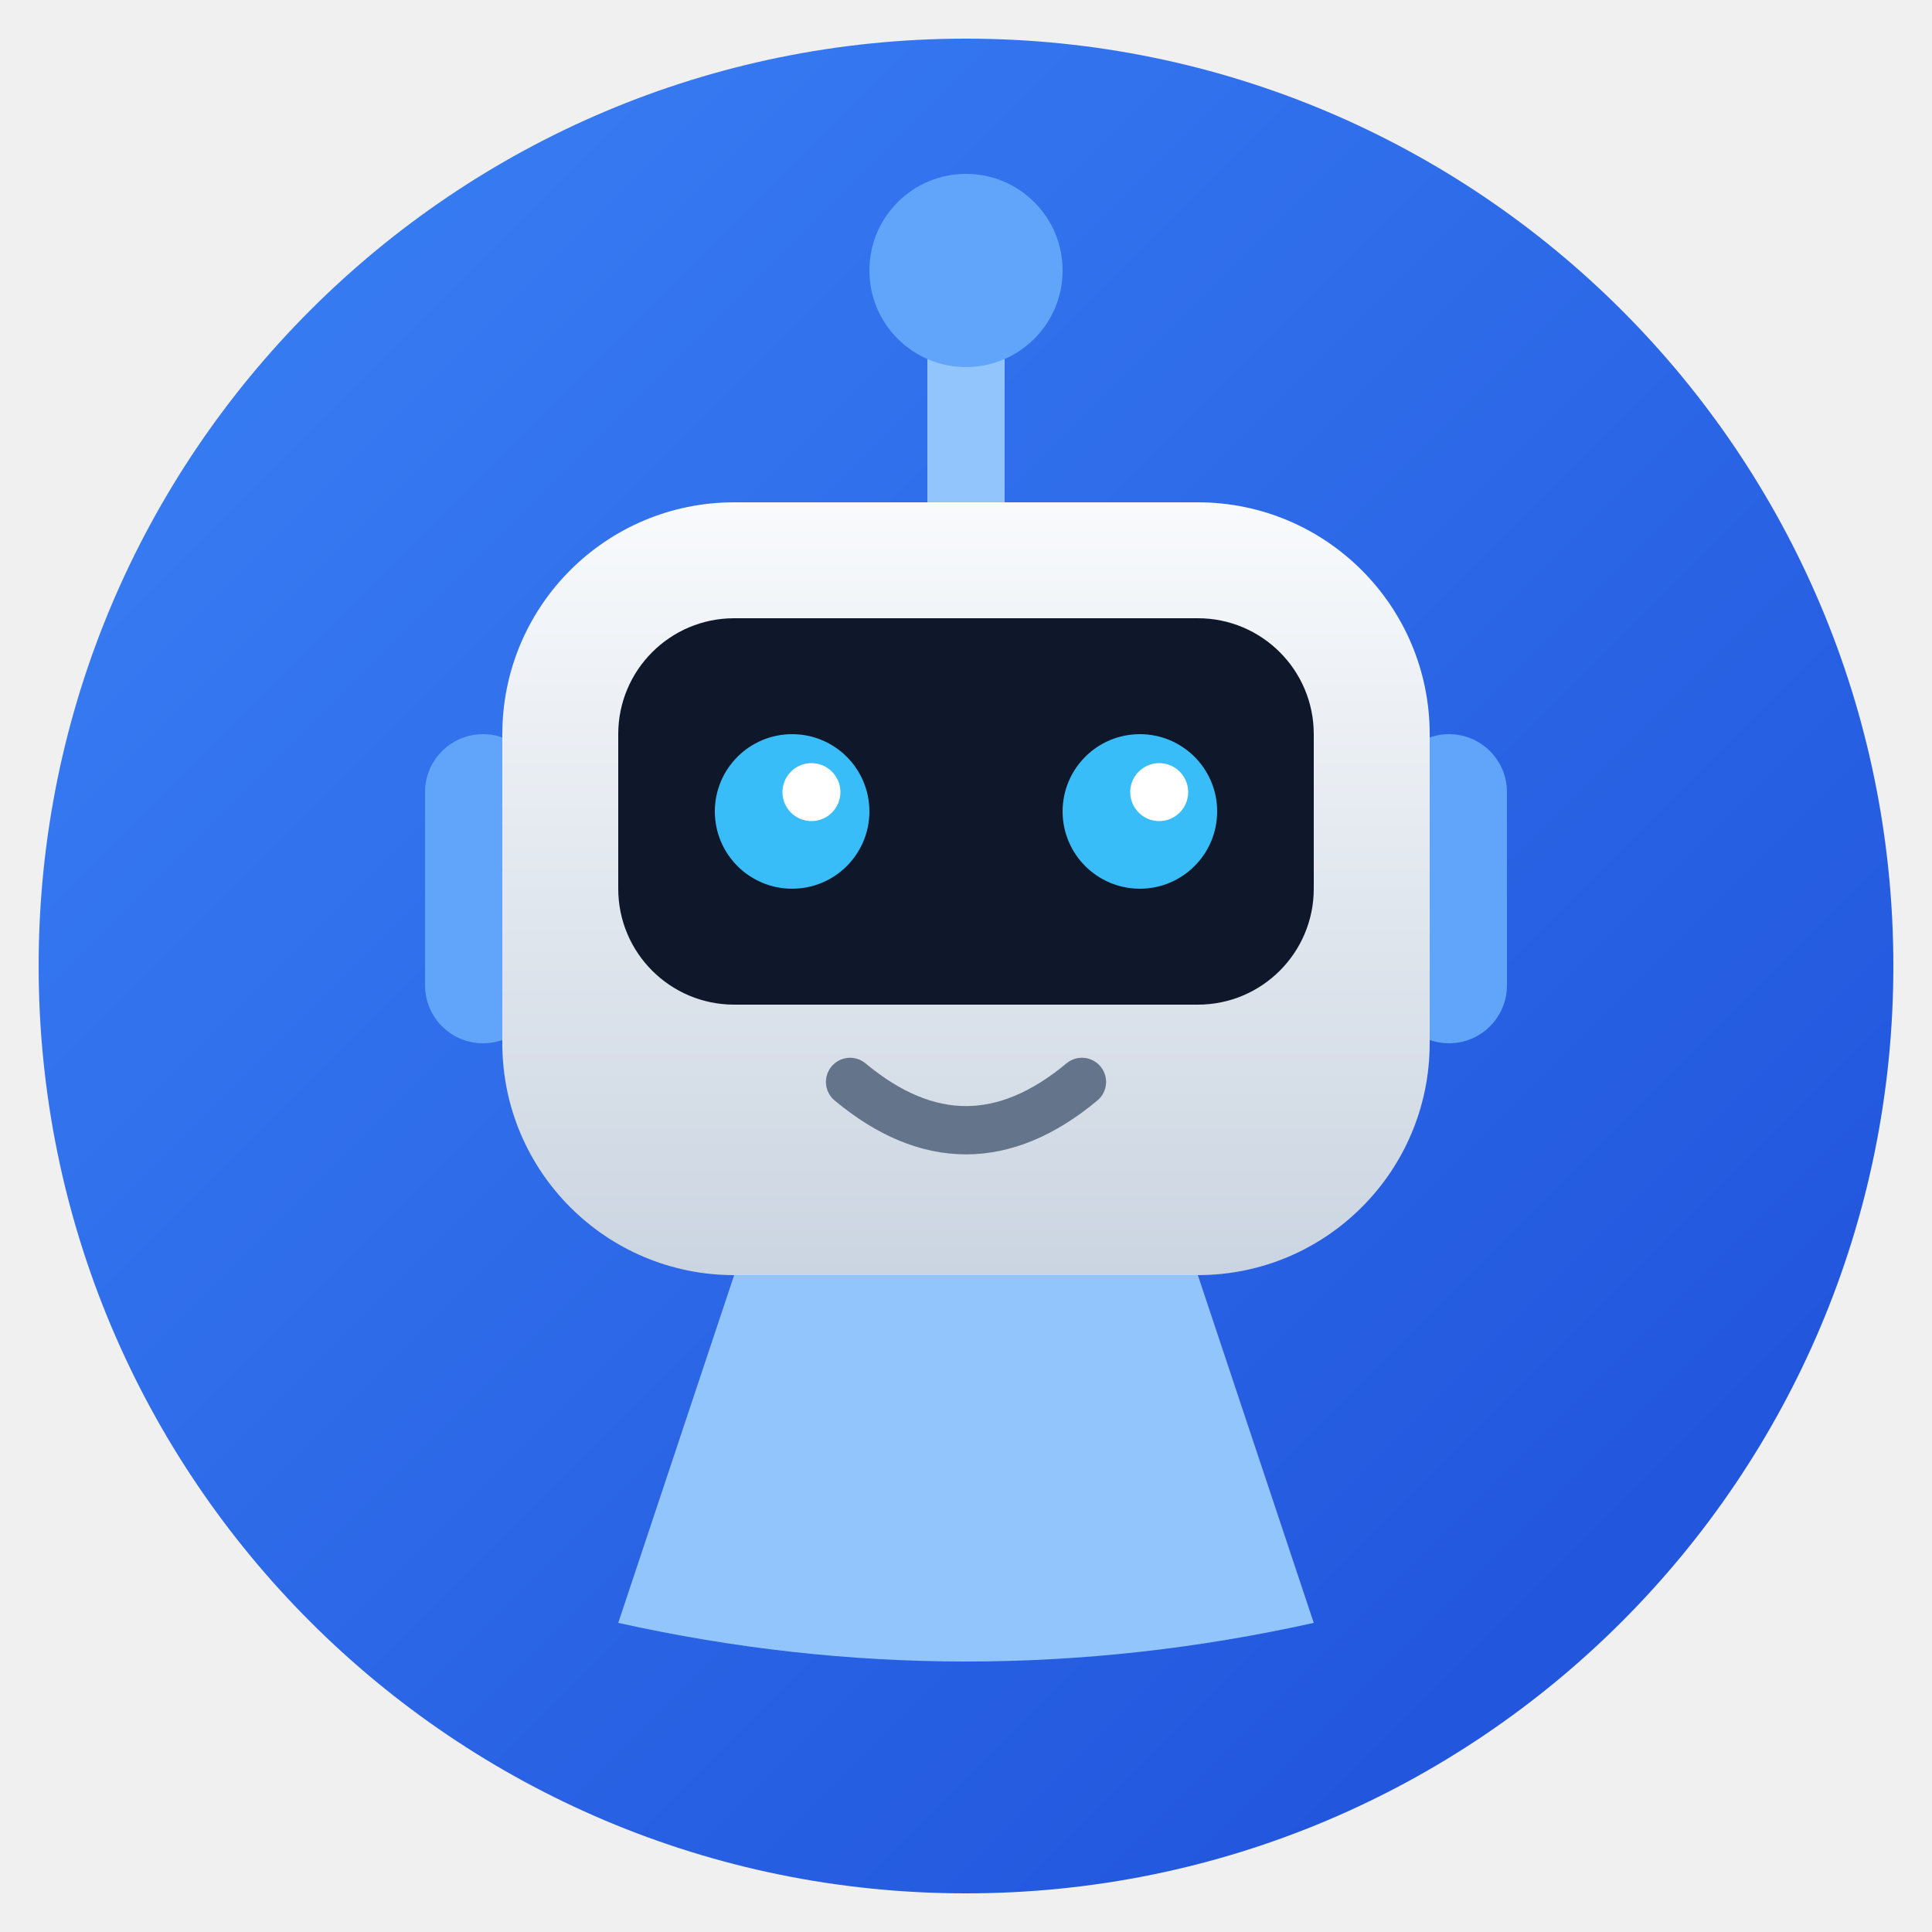
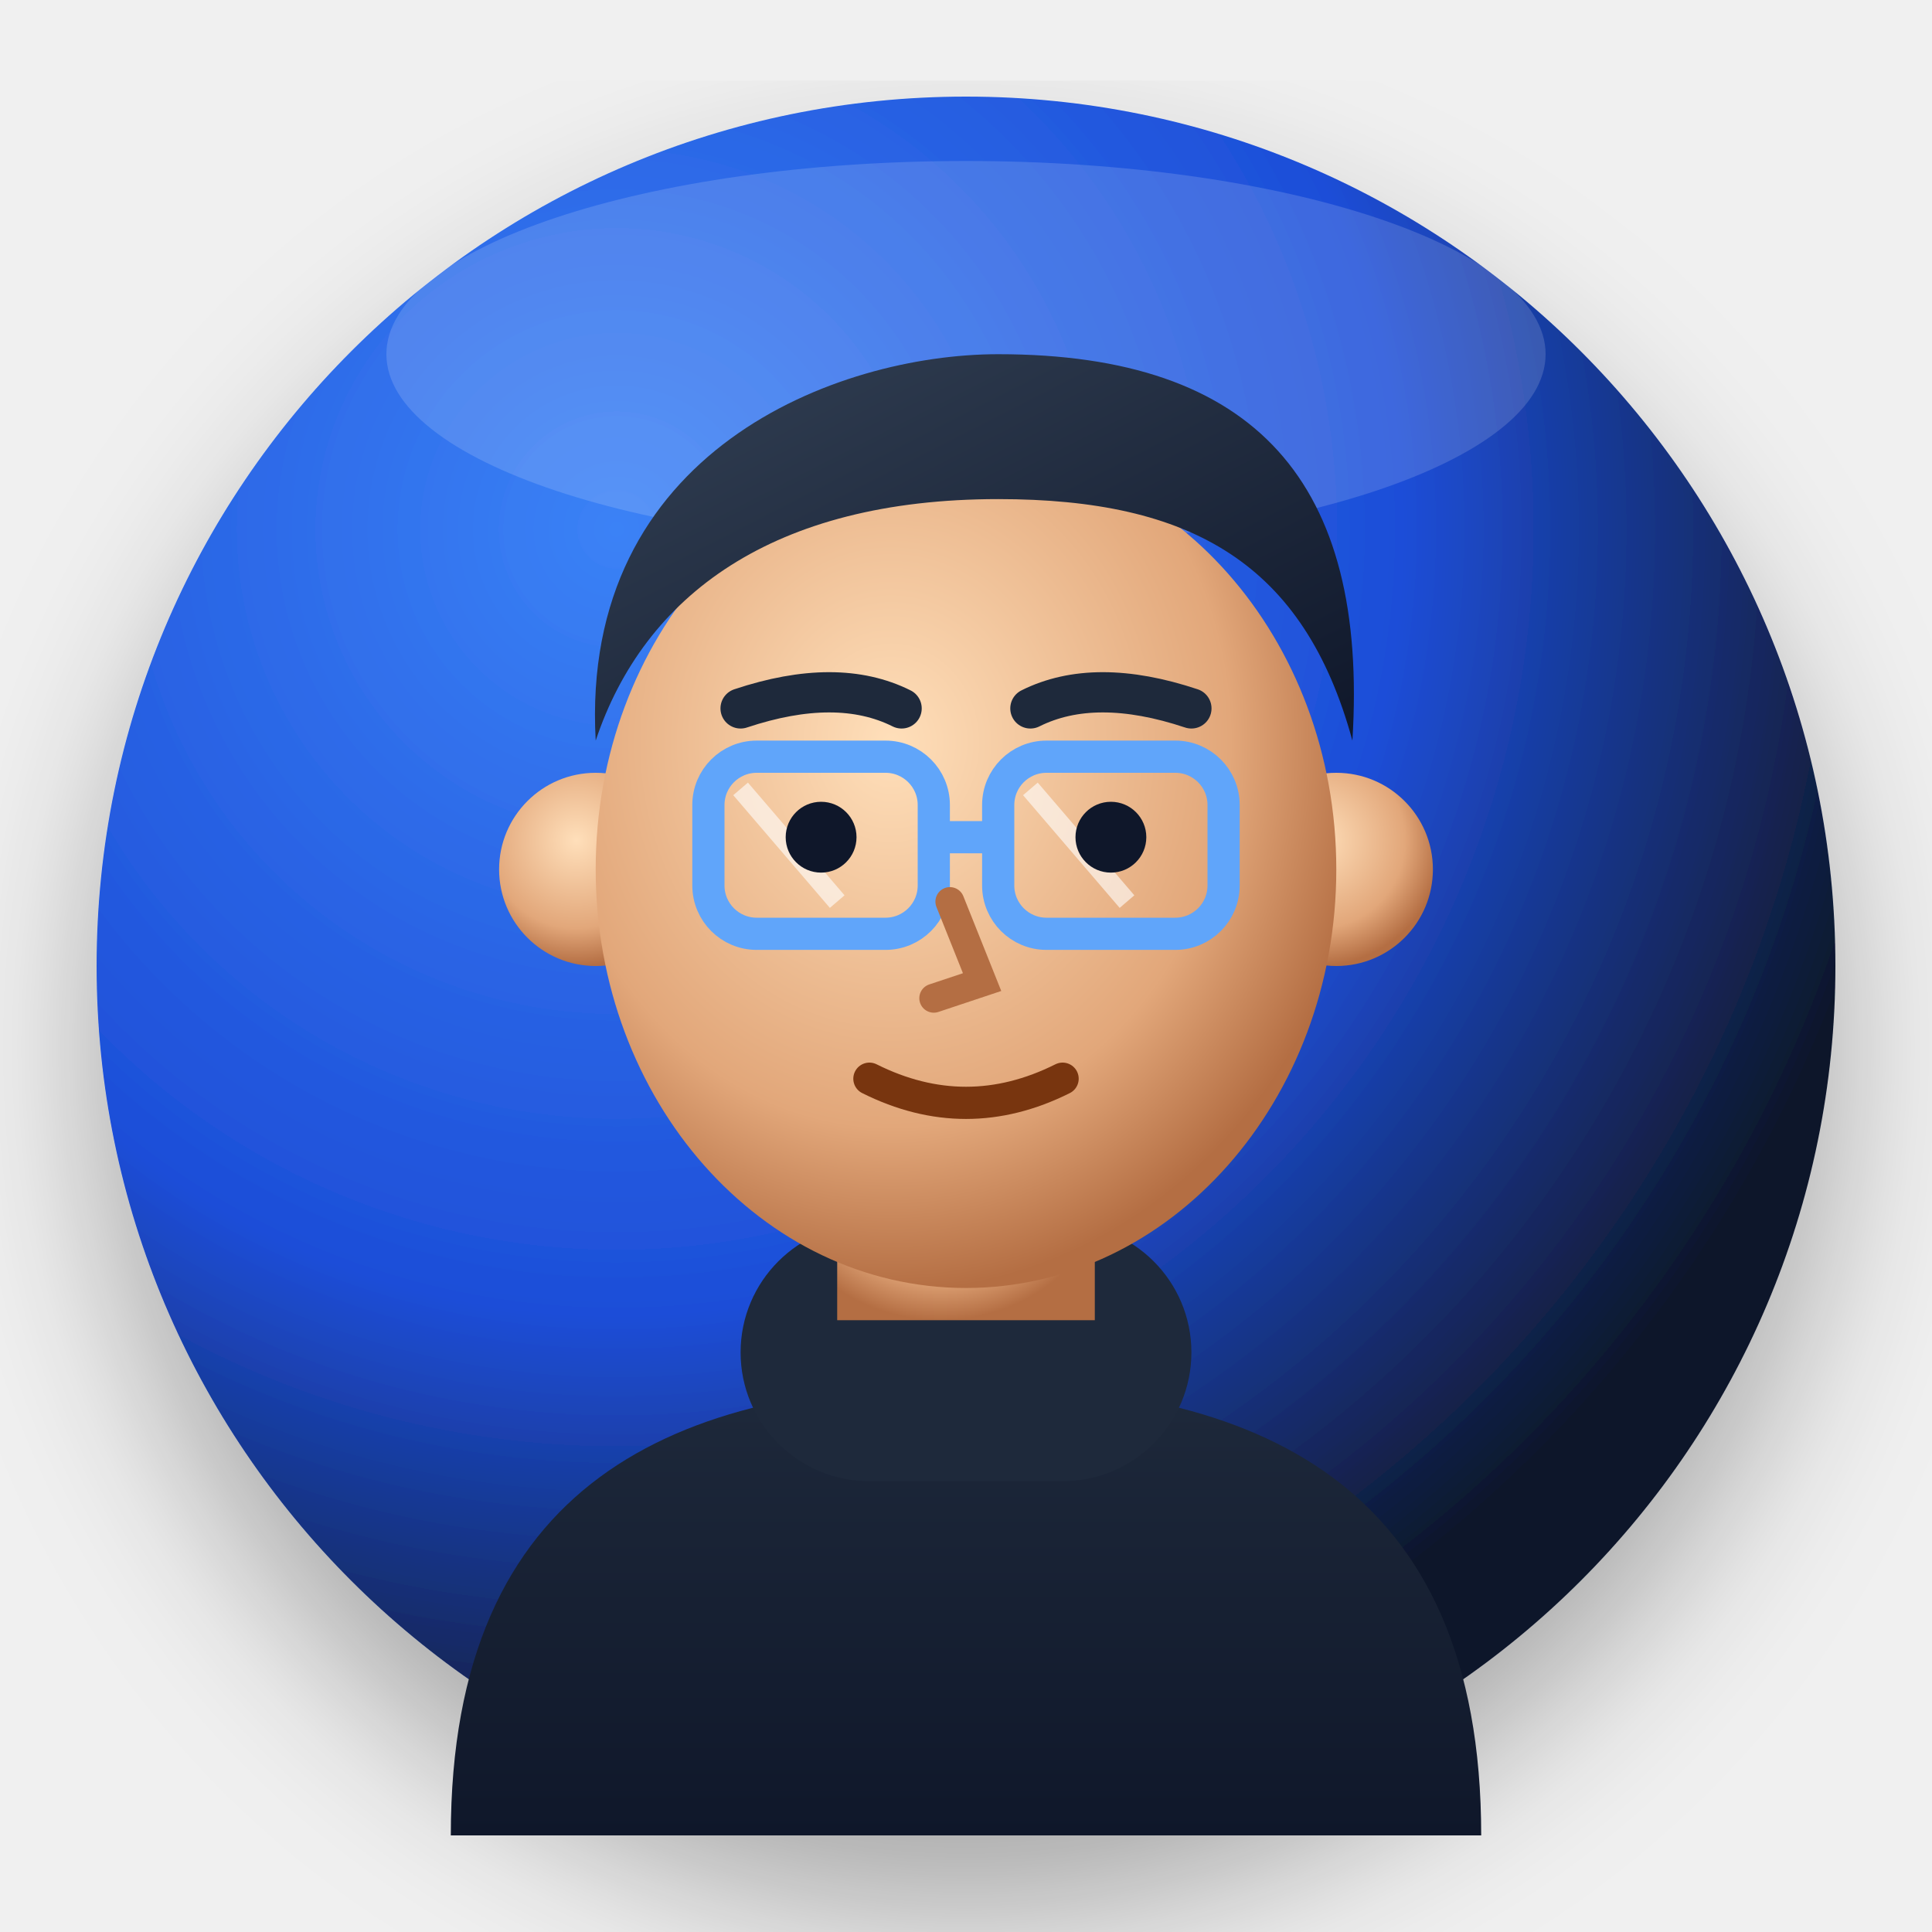
- <svg xmlns="http://www.w3.org/2000/svg" viewBox="0 0 100 100" width="100" height="100">
+ <svg xmlns="http://www.w3.org/2000/svg" viewBox="0 0 120 120" width="120" height="120">
  <defs>
-     <linearGradient id="bg1" x1="0%" y1="0%" x2="100%" y2="100%">
+     <radialGradient id="bgPro1" cx="30%" cy="25%" r="75%">
      <stop offset="0%" stop-color="#3b82f6" />
-       <stop offset="100%" stop-color="#1d4ed8" />
+       <stop offset="60%" stop-color="#1d4ed8" />
+       <stop offset="100%" stop-color="#0f172a" />
+     </radialGradient>
+     <radialGradient id="skin1" cx="40%" cy="35%" r="65%">
+       <stop offset="0%" stop-color="#ffdfba" />
+       <stop offset="70%" stop-color="#e2a77a" />
+       <stop offset="100%" stop-color="#b46e43" />
+     </radialGradient>
+     <linearGradient id="hair1" x1="0%" y1="0%" x2="100%" y2="100%">
+       <stop offset="0%" stop-color="#334155" />
+       <stop offset="100%" stop-color="#0f172a" />
    </linearGradient>
-     <linearGradient id="metal1" x1="0%" y1="0%" x2="0%" y2="100%">
-       <stop offset="0%" stop-color="#f8fafc" />
-       <stop offset="100%" stop-color="#cbd5e1" />
+     <linearGradient id="suit1" x1="0%" y1="0%" x2="0%" y2="100%">
+       <stop offset="0%" stop-color="#1e293b" />
+       <stop offset="100%" stop-color="#0f172a" />
    </linearGradient>
+     <filter id="proShadow" x="-10%" y="-10%" width="130%" height="130%">
+       <feDropShadow dx="0" dy="5" stdDeviation="5" flood-color="#000000" flood-opacity="0.3" />
+     </filter>
  </defs>
-   <circle cx="50" cy="50" r="48" fill="url(#bg1)" />
-   <line x1="50" y1="26" x2="50" y2="16" stroke="#93c5fd" stroke-width="4" stroke-linecap="round" />
-   <circle cx="50" cy="14" r="5" fill="#60a5fa" />
-   <rect x="22" y="38" width="6" height="16" rx="3" fill="#60a5fa" />
-   <rect x="72" y="38" width="6" height="16" rx="3" fill="#60a5fa" />
-   <rect x="26" y="26" width="48" height="40" rx="12" fill="url(#metal1)" />
-   <rect x="32" y="32" width="36" height="20" rx="6" fill="#0f172a" />
-   <circle cx="41" cy="42" r="4" fill="#38bdf8" />
-   <circle cx="59" cy="42" r="4" fill="#38bdf8" />
-   <circle cx="42" cy="41" r="1.5" fill="#ffffff" />
-   <circle cx="60" cy="41" r="1.5" fill="#ffffff" />
-   <path d="M 44 56 Q 50 61 56 56" fill="none" stroke="#64748b" stroke-width="2.5" stroke-linecap="round" />
-   <path d="M 38 66 L 62 66 L 68 84 Q 50 88 32 84 Z" fill="#93c5fd" />
+   <circle cx="60" cy="60" r="54" fill="url(#bgPro1)" filter="url(#proShadow)" />
+   <ellipse cx="60" cy="22" rx="36" ry="12" fill="#ffffff" opacity="0.15" />
+   <path d="M 28 114 C 28 92, 42 86, 60 86 C 78 86, 92 92, 92 114 Z" fill="url(#suit1)" />
+   <rect x="46" y="76" width="28" height="16" rx="8" fill="#1e293b" />
+   <rect x="52" y="68" width="16" height="14" fill="url(#skin1)" />
+   <circle cx="37" cy="54" r="6" fill="url(#skin1)" />
+   <circle cx="83" cy="54" r="6" fill="url(#skin1)" />
+   <ellipse cx="60" cy="54" rx="23" ry="26" fill="url(#skin1)" />
+   <path d="M 37 46 C 36 28, 52 22, 62 22 C 78 22, 85 30, 84 46 C 81 35, 74 31, 62 31 C 48 31, 40 37, 37 46 Z" fill="url(#hair1)" />
+   <path d="M 46 44 Q 52 42 56 44" fill="none" stroke="#1e293b" stroke-width="2.5" stroke-linecap="round" />
+   <path d="M 64 44 Q 68 42 74 44" fill="none" stroke="#1e293b" stroke-width="2.5" stroke-linecap="round" />
+   <rect x="44" y="47" width="14" height="11" rx="3" fill="none" stroke="#60a5fa" stroke-width="2" />
+   <rect x="62" y="47" width="14" height="11" rx="3" fill="none" stroke="#60a5fa" stroke-width="2" />
+   <line x1="58" y1="52" x2="62" y2="52" stroke="#60a5fa" stroke-width="2" />
+   <line x1="46" y1="49" x2="52" y2="56" stroke="#ffffff" stroke-width="1.2" opacity="0.6" />
+   <line x1="64" y1="49" x2="70" y2="56" stroke="#ffffff" stroke-width="1.2" opacity="0.6" />
+   <circle cx="51" cy="52" r="2.2" fill="#0f172a" />
+   <circle cx="69" cy="52" r="2.2" fill="#0f172a" />
+   <path d="M 59 56 L 61 61 L 58 62" fill="none" stroke="#b46e43" stroke-width="1.8" stroke-linecap="round" />
+   <path d="M 54 67 Q 60 70 66 67" fill="none" stroke="#78350f" stroke-width="2" stroke-linecap="round" />
</svg>
